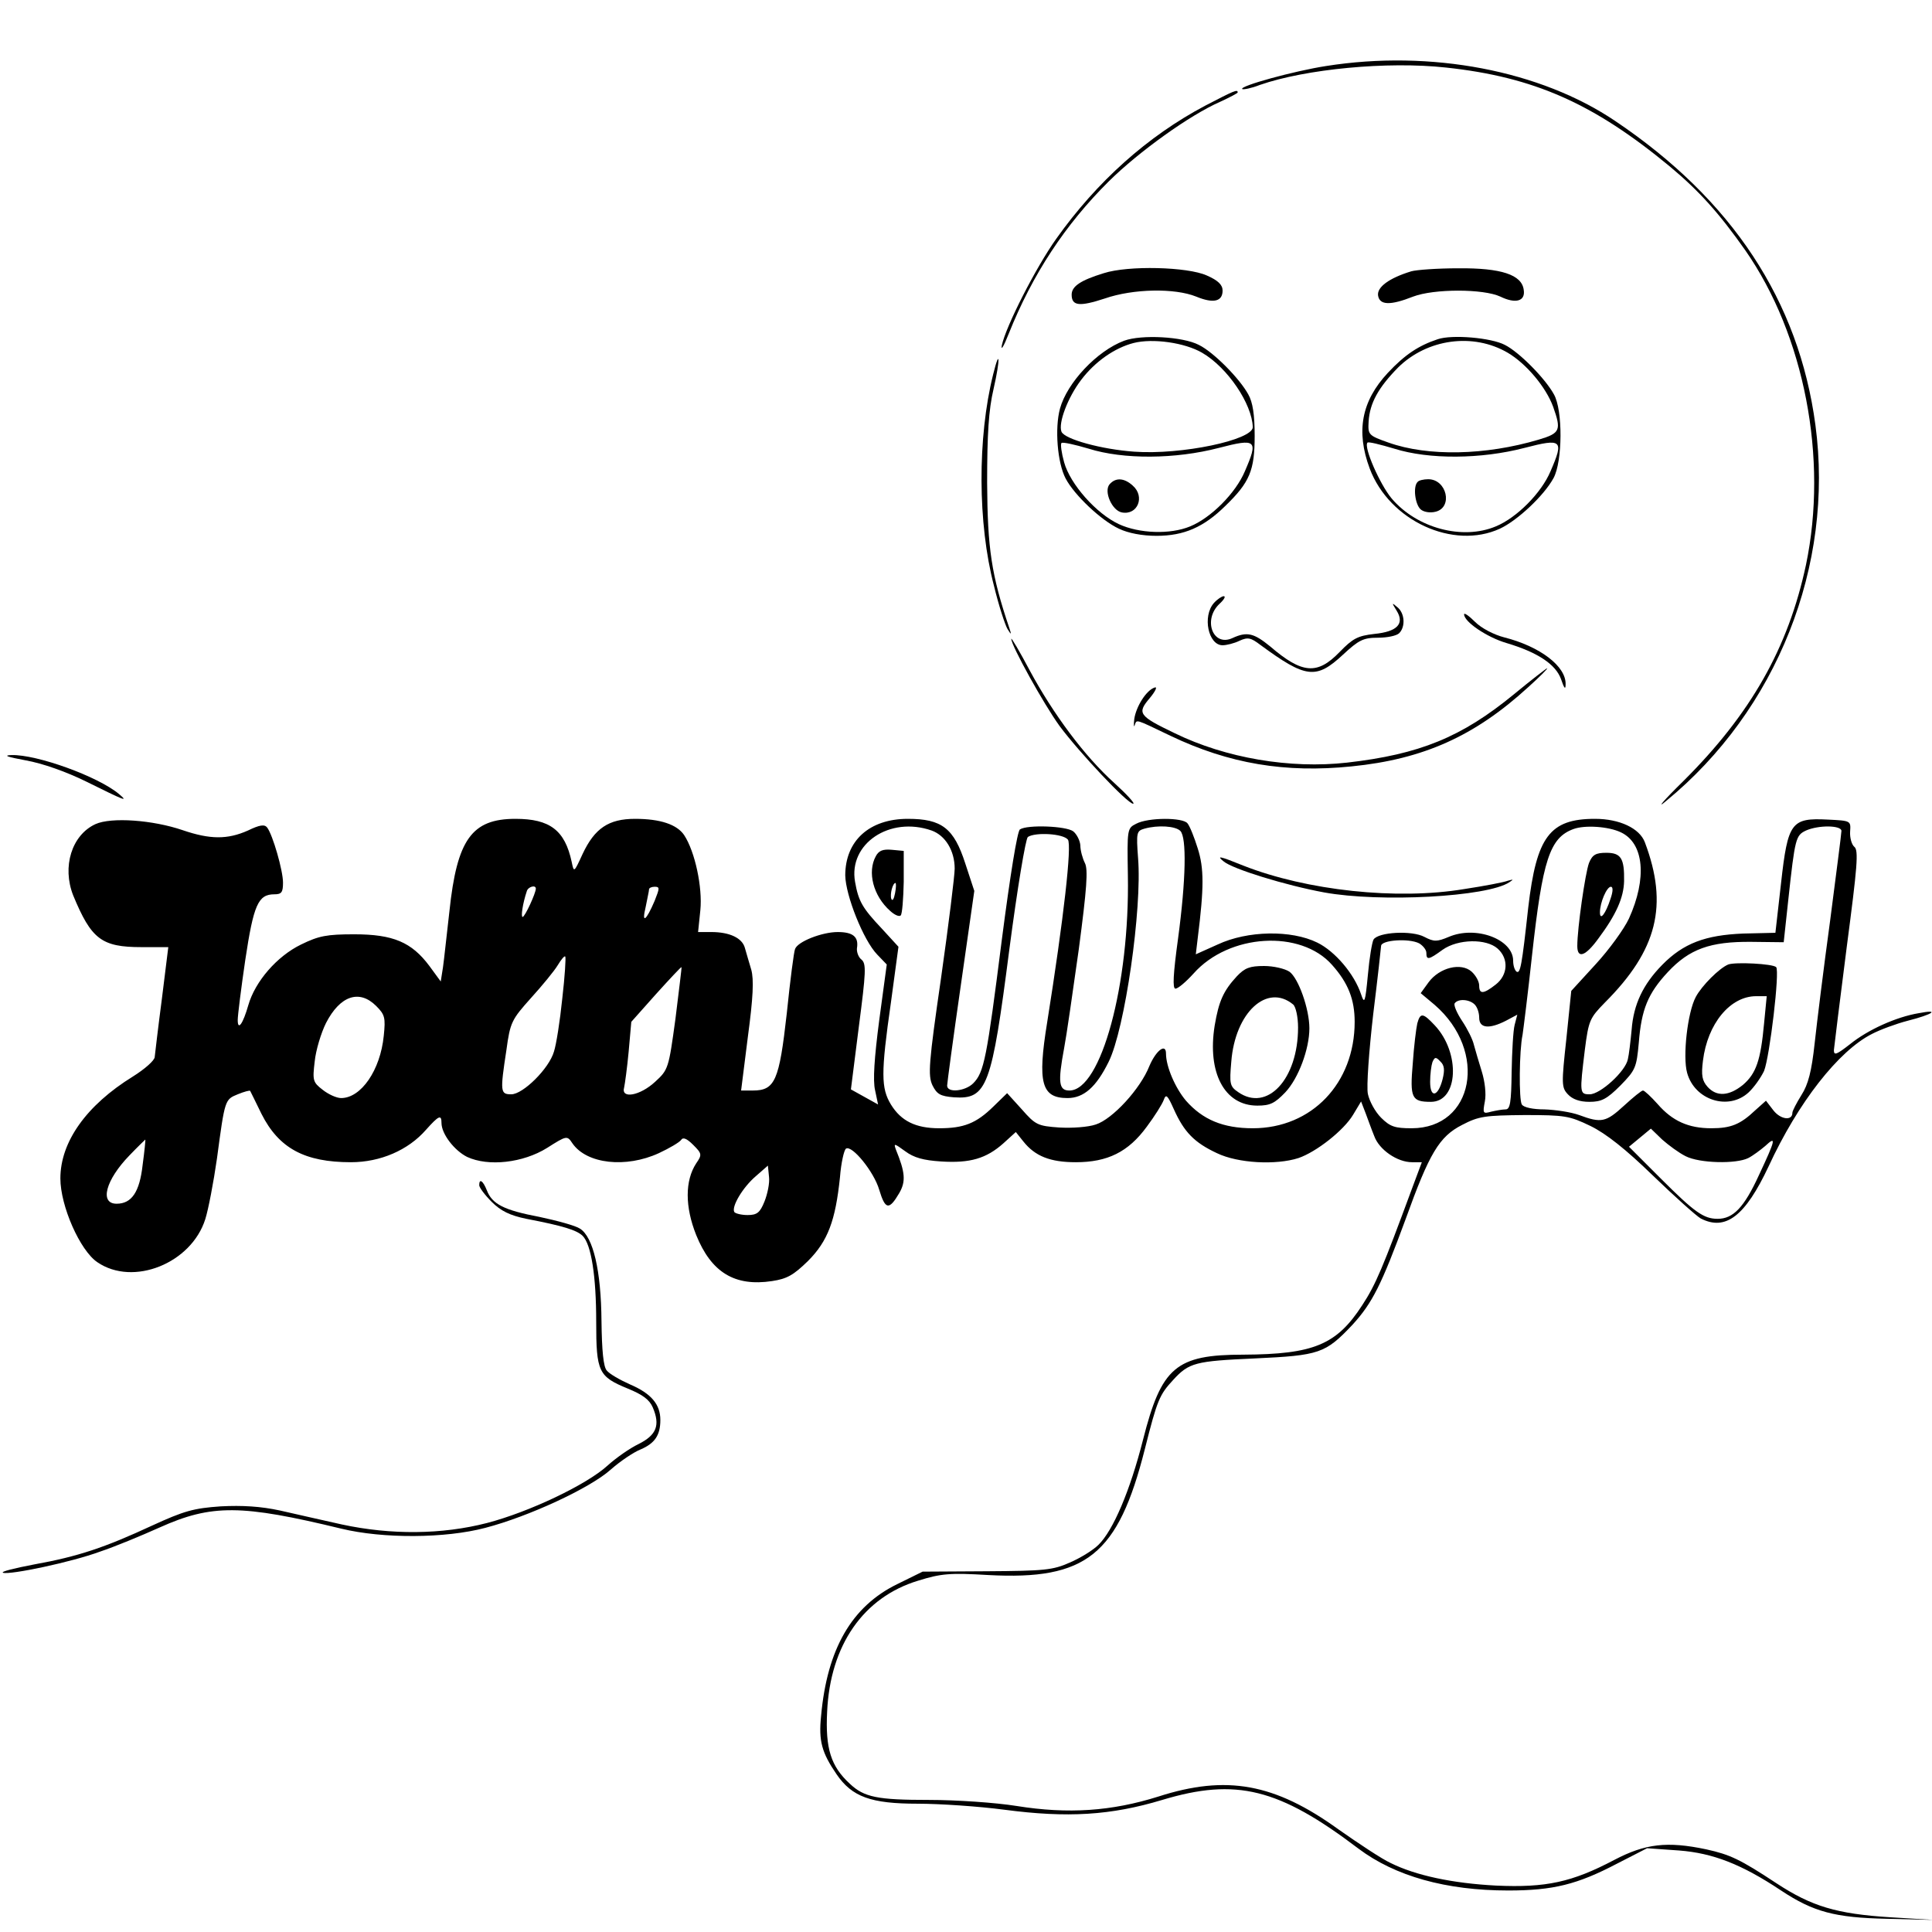
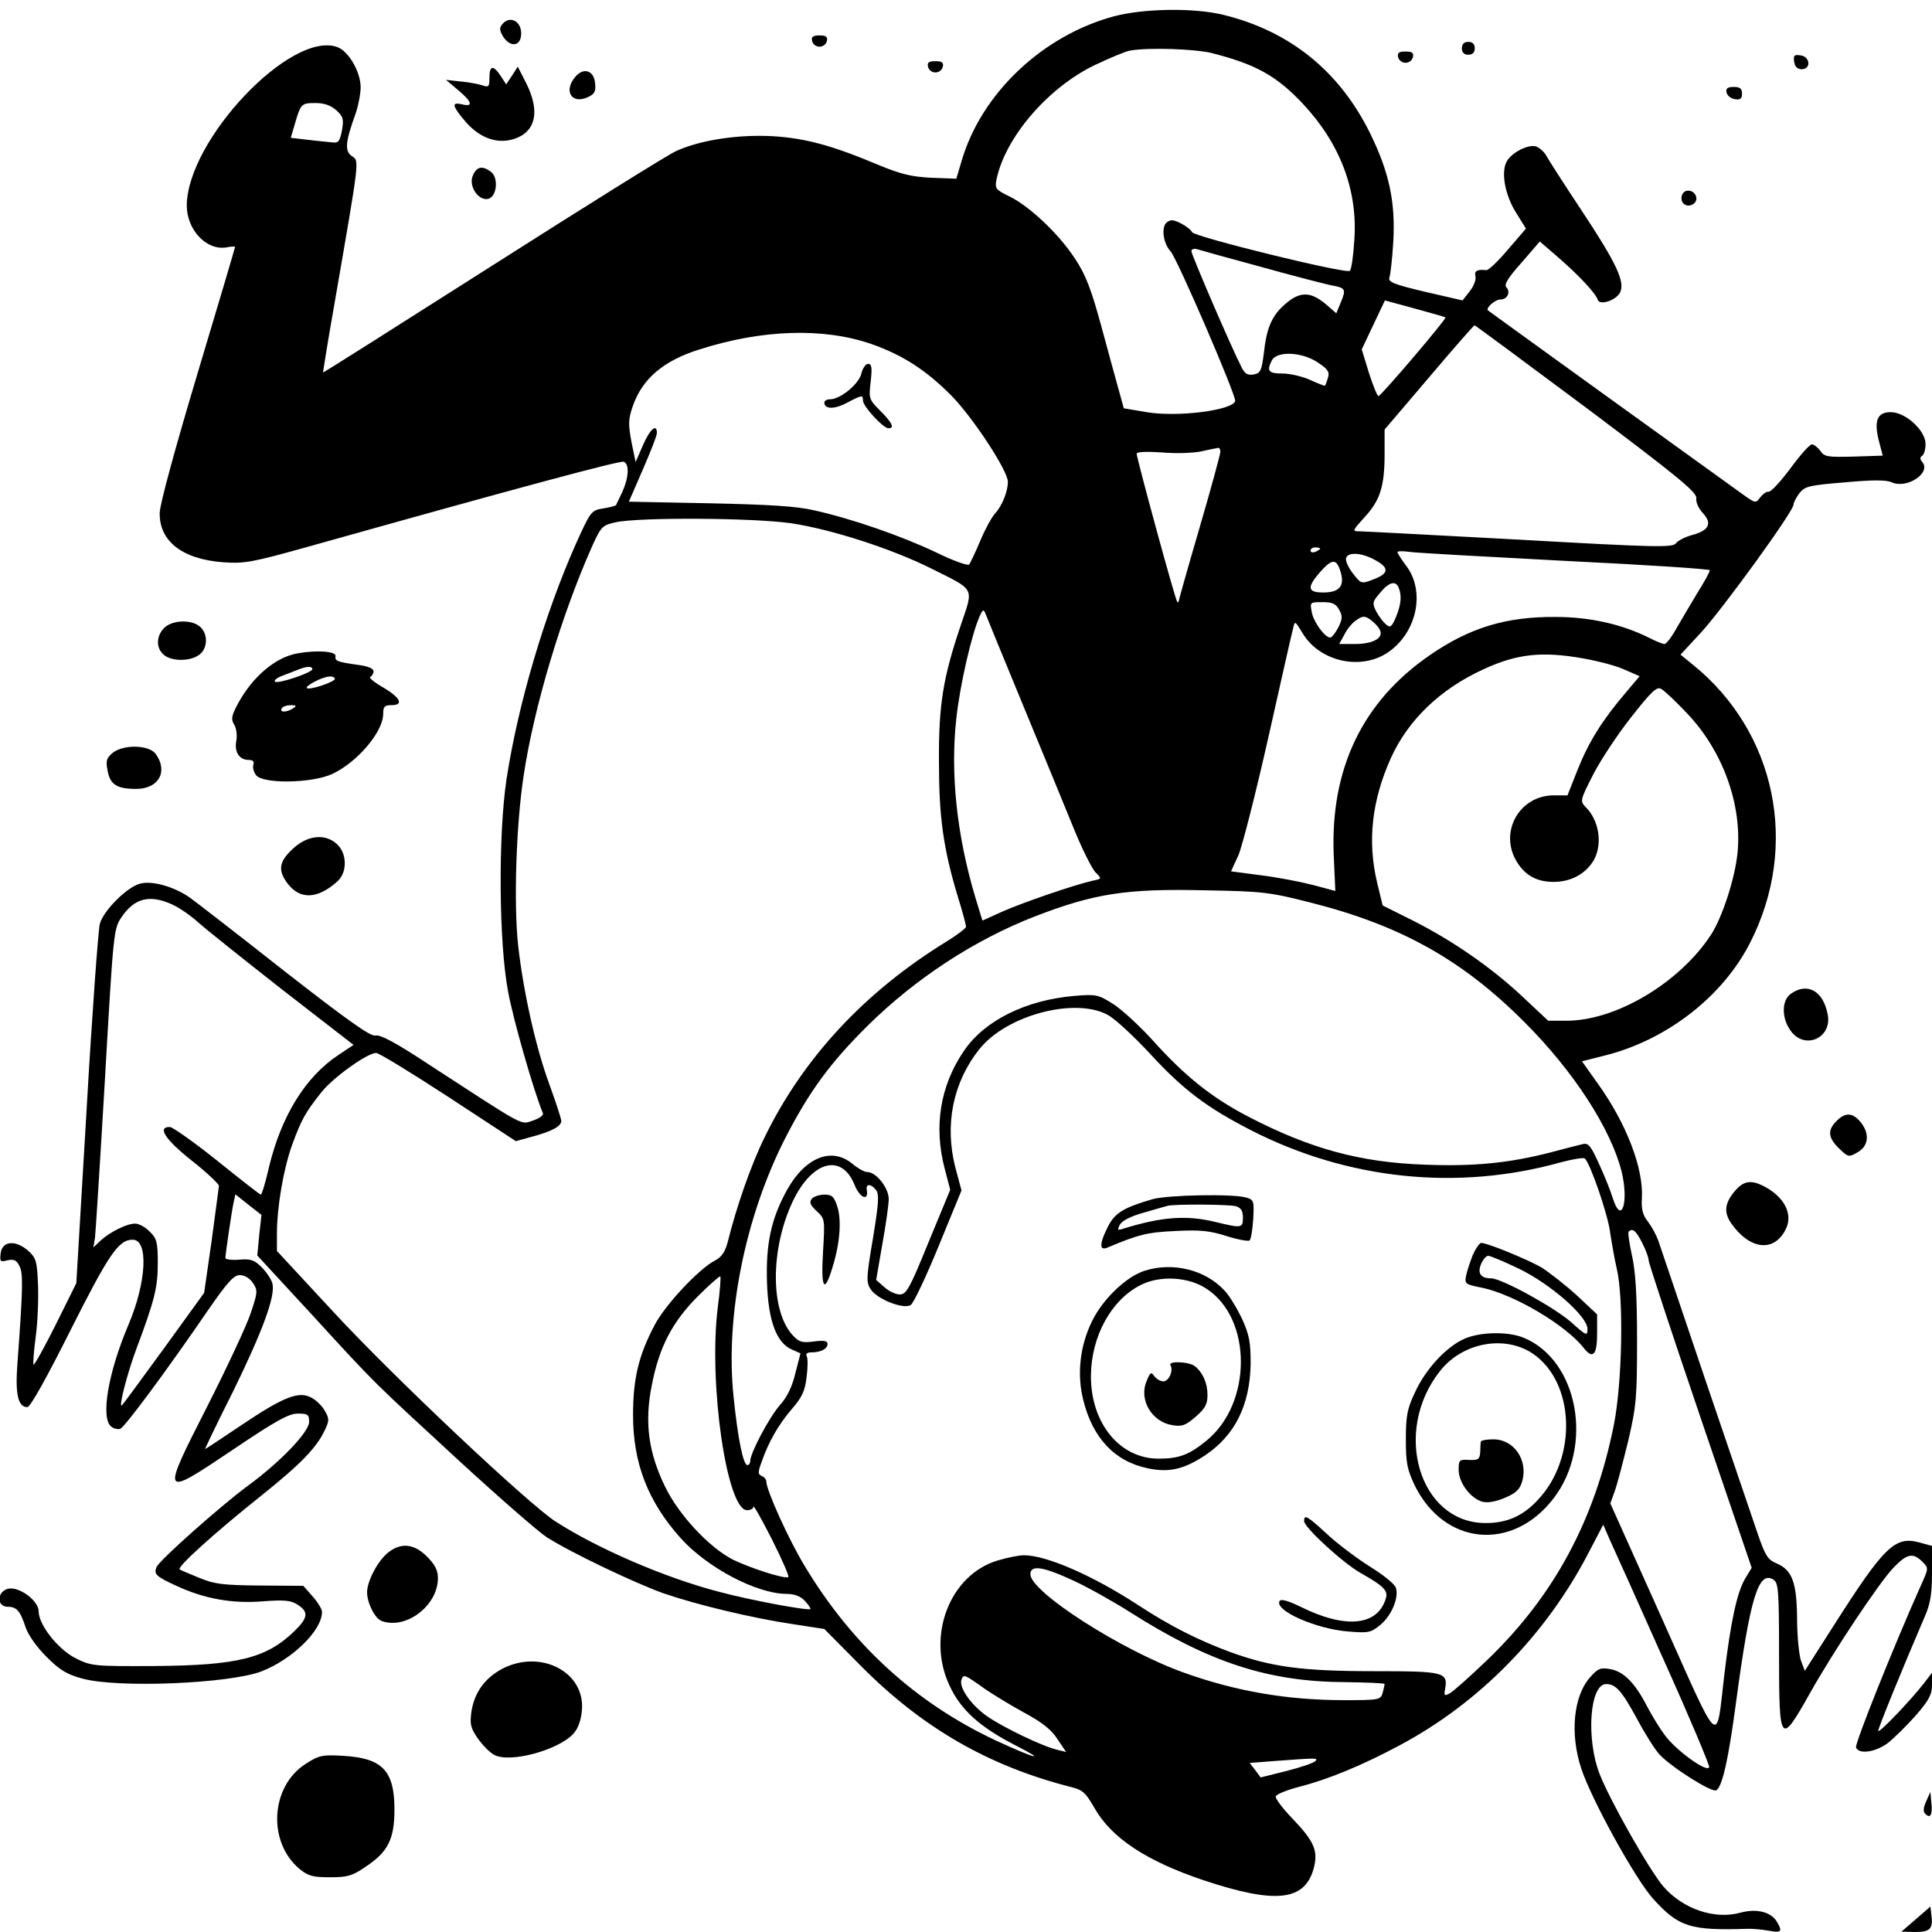
- <svg xmlns="http://www.w3.org/2000/svg" version="1.0" width="512pt" height="512pt" viewBox="0 0 512 512" preserveAspectRatio="xMidYMid meet">
-   <g transform="translate(0,512) scale(0.1,-0.1)" fill="#000000" stroke="none">
-     <path d="M3514 4945 c-84 -13 -230 -53 -222 -61 3 -2 24 2 47 11 121 42 337 63 493 46 233 -25 391 -95 593 -262 78 -65 131 -124 200 -222 157 -225 220 -552 161 -834 -47 -220 -146 -395 -325 -573 -53 -52 -73 -76 -46 -53 294 241 446 624 396 997 -44 329 -221 597 -530 805 -198 134 -489 190 -767 146z" />
-     <path d="M3194 4840 c-153 -81 -287 -201 -395 -353 -54 -76 -133 -231 -144 -282 -3 -16 5 -3 18 30 63 158 150 290 266 405 79 78 214 175 294 210 26 12 47 23 47 25 0 9 -9 5 -86 -35z" />
-     <path d="M2925 4396 c-62 -19 -85 -35 -85 -57 0 -30 21 -32 88 -10 75 26 185 28 242 5 46 -19 70 -13 70 16 0 15 -12 27 -42 40 -51 23 -208 27 -273 6z" />
-     <path d="M3740 4401 c-59 -18 -91 -42 -88 -64 4 -26 32 -27 93 -3 55 21 186 21 231 0 41 -20 67 -12 62 18 -5 40 -60 58 -173 57 -55 0 -111 -4 -125 -8z" />
-     <path d="M2979 4217 c-72 -27 -151 -111 -170 -180 -14 -52 -7 -143 15 -185 23 -44 94 -111 141 -133 25 -12 62 -19 100 -19 73 0 125 23 182 79 65 63 78 94 78 186 0 56 -5 89 -17 110 -23 42 -92 112 -131 131 -42 22 -152 28 -198 11z m207 -32 c67 -39 132 -135 134 -197 0 -34 -189 -74 -314 -65 -86 6 -185 33 -193 53 -9 23 17 91 52 137 37 49 89 85 139 98 51 13 136 1 182 -26z m113 -314 c-24 -57 -89 -123 -145 -146 -53 -22 -135 -19 -189 6 -60 28 -129 106 -145 164 -7 25 -10 48 -7 51 3 3 35 -4 72 -15 92 -29 230 -28 345 2 100 26 105 21 69 -62z" />
-     <path d="M2940 3836 c-15 -19 7 -69 33 -74 42 -8 62 42 29 71 -23 21 -46 22 -62 3z" />
-     <path d="M3810 4221 c-51 -17 -87 -41 -132 -89 -70 -75 -85 -155 -48 -254 52 -138 221 -216 345 -159 47 22 117 88 142 134 24 44 25 180 1 222 -23 42 -92 112 -130 131 -36 19 -140 28 -178 15z m186 -36 c49 -29 101 -91 120 -143 22 -62 19 -70 -38 -87 -141 -42 -294 -45 -398 -8 -54 19 -55 21 -53 56 3 49 26 90 78 143 77 76 199 93 291 39z m113 -314 c-24 -57 -89 -123 -145 -146 -88 -37 -209 -5 -276 74 -31 37 -75 137 -64 148 2 3 34 -5 71 -16 92 -29 230 -28 345 2 100 26 105 21 69 -62z" />
-     <path d="M3757 3843 c-13 -12 -7 -60 8 -73 8 -7 25 -10 40 -6 46 12 29 86 -20 86 -12 0 -25 -3 -28 -7z" />
-     <path d="M2632 4128 c-42 -168 -41 -396 2 -560 13 -54 30 -105 36 -115 10 -16 11 -16 5 2 -48 142 -58 212 -59 385 0 129 4 194 17 249 18 79 17 112 -1 39z" />
-     <path d="M3217 3522 c-31 -35 -15 -112 23 -112 10 0 31 5 45 12 22 10 30 8 55 -11 121 -89 148 -92 219 -26 42 39 54 45 93 45 24 0 49 5 56 12 17 17 15 53 -5 69 -15 13 -15 12 -2 -9 22 -35 2 -56 -59 -62 -44 -5 -57 -12 -92 -48 -59 -61 -99 -58 -184 15 -43 35 -61 40 -100 22 -52 -24 -79 49 -34 91 12 11 17 20 11 20 -5 0 -17 -8 -26 -18z" />
-     <path d="M3880 3492 c0 -20 61 -61 112 -76 84 -25 131 -57 145 -96 8 -24 12 -29 12 -14 2 48 -68 101 -163 125 -27 7 -60 24 -77 41 -16 16 -29 25 -29 20z" />
-     <path d="M2680 3427 c0 -18 86 -173 128 -231 52 -70 180 -206 195 -206 6 0 -17 25 -50 55 -79 71 -162 183 -224 298 -27 51 -49 88 -49 84z" />
-     <path d="M4012 3280 c-139 -114 -250 -159 -442 -181 -151 -17 -322 12 -457 78 -96 46 -100 53 -66 93 15 18 21 31 13 28 -22 -7 -49 -50 -54 -83 -2 -16 -1 -24 1 -17 6 16 -1 18 95 -28 155 -74 304 -99 480 -81 190 19 326 80 468 210 30 27 53 50 50 50 -3 -1 -42 -31 -88 -69z" />
-     <path d="M68 3105 c45 -8 107 -30 160 -56 105 -52 113 -55 87 -33 -55 46 -217 105 -285 103 -23 -1 -10 -5 38 -14z" />
-     <path d="M253 2936 c-63 -29 -89 -113 -59 -189 48 -116 75 -137 181 -137 l71 0 -17 -137 c-10 -76 -18 -145 -19 -154 0 -9 -26 -32 -58 -52 -123 -76 -192 -173 -192 -270 0 -73 52 -191 98 -222 95 -65 249 -3 286 114 8 25 22 98 31 161 21 157 21 156 55 170 17 7 32 11 33 9 1 -2 15 -30 30 -61 46 -91 114 -128 237 -128 78 0 152 32 199 86 34 38 41 41 41 18 0 -29 34 -73 68 -90 56 -26 148 -16 212 24 52 33 53 33 67 12 38 -55 142 -66 229 -26 28 13 55 29 59 35 5 8 15 4 32 -13 23 -23 24 -26 8 -49 -30 -46 -30 -115 0 -190 40 -99 102 -137 201 -122 40 6 57 16 95 53 53 53 73 107 85 222 3 39 11 73 16 76 16 10 74 -61 88 -109 16 -53 26 -55 53 -9 18 31 16 55 -9 116 -6 17 -4 16 25 -5 23 -17 48 -24 95 -27 77 -5 120 8 165 48 l33 30 20 -25 c31 -39 71 -55 139 -55 84 0 139 27 188 94 21 28 41 60 45 71 6 17 10 13 27 -25 27 -60 54 -88 114 -116 56 -27 157 -32 216 -13 47 16 120 73 145 115 l21 35 12 -31 c6 -16 16 -44 23 -61 13 -36 61 -69 100 -69 l26 0 -25 -67 c-79 -214 -97 -257 -133 -312 -68 -105 -129 -130 -315 -131 -179 0 -217 -33 -266 -226 -34 -134 -79 -240 -118 -278 -14 -14 -48 -35 -76 -47 -45 -20 -67 -22 -220 -23 l-170 -1 -67 -33 c-121 -59 -186 -172 -202 -349 -7 -67 2 -98 41 -155 41 -60 91 -78 215 -78 58 0 162 -7 230 -16 167 -22 282 -15 418 26 196 59 309 31 520 -129 97 -73 232 -111 397 -111 119 0 183 16 288 71 l80 41 85 -6 c89 -7 165 -36 270 -106 86 -57 143 -72 280 -75 l125 -3 -115 7 c-143 9 -209 29 -302 90 -97 64 -123 76 -186 90 -104 22 -162 15 -244 -28 -112 -59 -181 -74 -313 -68 -116 6 -214 27 -280 60 -22 10 -84 51 -138 89 -169 122 -297 145 -477 87 -124 -39 -239 -47 -376 -25 -56 9 -160 16 -232 16 -137 0 -172 7 -210 43 -50 46 -65 93 -60 191 8 176 96 303 241 347 61 19 84 21 186 15 260 -14 344 53 415 334 33 131 39 144 75 183 42 46 59 50 216 57 172 8 187 13 259 89 53 58 77 106 141 280 63 175 89 219 150 250 44 23 61 25 165 26 107 0 119 -2 175 -29 41 -20 94 -62 165 -131 58 -56 115 -107 127 -114 66 -34 118 6 180 138 78 169 185 306 274 351 21 11 64 27 95 35 67 17 86 31 29 20 -60 -10 -135 -44 -182 -82 -36 -28 -43 -31 -43 -16 1 10 16 133 34 273 28 213 32 257 20 266 -7 6 -12 24 -11 40 2 29 2 29 -59 32 -97 5 -106 -7 -124 -168 l-15 -132 -85 -2 c-101 -4 -159 -26 -215 -83 -51 -52 -76 -105 -81 -172 -3 -31 -7 -66 -10 -78 -6 -32 -73 -93 -101 -93 -27 0 -27 3 -13 118 10 78 13 84 53 125 139 139 169 258 106 425 -14 37 -67 62 -132 62 -120 0 -155 -47 -177 -235 -17 -155 -21 -176 -31 -170 -5 4 -9 16 -9 29 0 57 -99 94 -171 63 -31 -13 -39 -13 -64 0 -33 18 -123 13 -135 -7 -4 -7 -11 -49 -15 -94 -7 -73 -9 -78 -18 -51 -18 54 -69 114 -116 137 -69 34 -185 32 -264 -5 l-58 -26 5 42 c17 135 17 186 0 239 -9 29 -21 59 -27 66 -12 16 -104 16 -136 -1 -24 -12 -24 -14 -22 -137 5 -289 -71 -570 -155 -570 -28 0 -31 21 -14 112 6 31 23 149 39 263 21 159 25 211 16 228 -6 12 -12 33 -12 47 -1 13 -10 30 -19 37 -19 14 -121 18 -141 5 -7 -4 -26 -122 -48 -292 -40 -315 -47 -352 -76 -381 -21 -21 -69 -26 -69 -6 0 6 16 125 36 264 l36 252 -24 73 c-30 93 -62 118 -152 118 -102 0 -166 -58 -166 -150 1 -53 48 -172 85 -210 l25 -26 -20 -148 c-13 -100 -17 -159 -11 -185 l8 -38 -36 20 -36 20 21 166 c19 146 20 167 7 178 -8 6 -13 20 -12 30 5 30 -10 43 -51 43 -41 0 -106 -25 -113 -45 -3 -6 -13 -83 -22 -171 -20 -178 -31 -204 -90 -204 l-31 0 18 143 c14 104 16 151 9 177 -6 19 -13 45 -17 58 -7 26 -40 42 -89 42 l-35 0 6 58 c6 60 -14 155 -43 199 -19 28 -63 43 -130 43 -70 0 -107 -25 -139 -93 -23 -50 -23 -50 -29 -21 -18 84 -58 114 -149 114 -116 0 -155 -55 -175 -245 -7 -60 -14 -127 -17 -148 l-6 -38 -30 41 c-47 63 -96 84 -199 84 -73 0 -94 -4 -141 -27 -64 -31 -122 -98 -140 -161 -14 -49 -28 -69 -28 -39 0 12 9 84 20 159 22 146 34 174 77 174 19 0 23 5 23 31 0 32 -27 126 -42 146 -7 9 -20 7 -51 -8 -54 -24 -100 -24 -173 1 -79 27 -189 35 -231 16z m2216 -17 c36 -13 61 -53 61 -101 0 -18 -16 -148 -36 -289 -33 -227 -35 -259 -23 -285 12 -24 21 -29 57 -32 88 -6 100 28 147 393 21 160 43 293 49 297 20 13 93 9 106 -7 11 -14 -11 -209 -55 -485 -26 -160 -15 -200 54 -200 43 0 76 29 109 96 43 86 89 406 78 540 -5 68 -4 72 17 78 36 10 82 7 95 -6 17 -17 15 -129 -6 -285 -13 -95 -15 -133 -7 -133 7 0 28 18 48 40 94 106 284 117 367 23 43 -48 60 -92 60 -151 0 -163 -114 -282 -270 -282 -79 0 -133 23 -177 73 -28 33 -53 90 -53 125 0 28 -26 9 -44 -33 -24 -61 -98 -141 -142 -155 -20 -7 -63 -10 -97 -8 -57 4 -63 7 -99 48 l-39 43 -37 -36 c-45 -44 -78 -57 -143 -57 -62 0 -101 19 -128 63 -26 43 -27 82 0 270 l20 148 -44 48 c-52 55 -62 73 -71 124 -18 101 92 175 203 136z m1827 -5 c61 -29 69 -122 21 -228 -13 -28 -53 -83 -88 -121 l-65 -71 -13 -127 c-13 -119 -13 -129 4 -147 12 -13 31 -20 57 -20 32 0 46 7 82 43 40 41 43 47 49 114 7 88 24 130 77 187 57 61 112 81 221 80 l86 -1 12 111 c18 166 20 172 47 185 34 15 94 14 94 -1 0 -7 -14 -114 -30 -238 -17 -124 -35 -270 -41 -325 -8 -74 -17 -109 -35 -137 -13 -21 -24 -42 -24 -47 0 -22 -31 -18 -50 6 l-20 26 -28 -25 c-40 -38 -65 -48 -117 -48 -60 0 -103 19 -142 64 -18 20 -35 36 -39 36 -4 0 -26 -18 -50 -40 -48 -44 -60 -47 -119 -25 -22 8 -63 14 -92 15 -30 0 -55 5 -60 13 -8 12 -7 143 2 185 2 13 14 108 25 210 28 254 47 312 110 335 30 11 93 7 126 -9z m-2876 -149 c0 -12 -29 -75 -35 -75 -5 0 0 35 11 68 3 12 24 18 24 7z m315 -32 c-23 -54 -35 -62 -24 -17 4 22 9 42 9 47 0 4 7 7 15 7 14 0 13 -4 0 -37z m2026 -113 c10 -6 19 -17 19 -25 0 -20 6 -19 43 8 41 29 116 30 146 3 30 -27 27 -70 -5 -95 -33 -26 -44 -26 -44 -3 0 11 -9 27 -20 37 -28 25 -85 11 -114 -28 l-21 -29 37 -31 c142 -123 104 -327 -61 -327 -44 0 -57 4 -81 28 -16 16 -31 44 -35 63 -4 19 3 114 14 210 12 97 21 179 21 182 0 16 74 21 101 7z m-2271 -147 c-6 -59 -16 -122 -22 -140 -13 -45 -82 -113 -113 -113 -29 0 -30 6 -13 117 10 74 14 81 65 138 30 33 62 72 71 87 9 15 18 26 20 23 2 -2 -1 -52 -8 -112z m300 -53 c-18 -132 -19 -135 -54 -167 -40 -37 -91 -46 -82 -15 2 9 8 52 12 95 l7 79 65 73 c37 41 67 73 68 72 1 -1 -7 -63 -16 -137z m-793 34 c23 -23 25 -31 20 -79 -9 -91 -60 -165 -113 -165 -12 0 -34 10 -49 22 -26 20 -27 25 -21 75 3 30 17 76 30 102 37 72 88 90 133 45z m2911 4 c7 -7 12 -22 12 -35 0 -28 26 -31 71 -8 l30 16 -7 -27 c-4 -15 -7 -71 -8 -125 -1 -81 -4 -99 -16 -99 -8 0 -25 -3 -38 -6 -22 -6 -23 -5 -17 27 4 20 0 53 -8 79 -8 25 -17 57 -21 71 -3 14 -17 42 -31 63 -14 21 -23 42 -20 47 9 13 39 11 53 -3z m559 -402 c37 -19 134 -21 166 -5 12 6 32 21 45 32 30 28 28 18 -17 -78 -39 -85 -68 -115 -109 -115 -37 0 -61 17 -151 107 l-84 84 29 24 29 24 30 -29 c17 -15 44 -35 62 -44z m-4089 -23 c-8 -72 -29 -103 -69 -103 -46 0 -29 63 34 128 22 23 42 42 42 42 1 0 -2 -30 -7 -67z m1648 -97 c-12 -30 -20 -36 -45 -36 -16 0 -32 4 -35 8 -8 14 22 65 57 95 l32 28 3 -30 c2 -16 -4 -45 -12 -65z" />
-     <path d="M2321 2851 c-23 -42 -7 -105 38 -145 12 -11 24 -16 28 -12 4 4 7 44 8 89 l0 82 -32 3 c-23 2 -34 -2 -42 -17z m51 -98 c-3 -16 -7 -22 -10 -15 -4 13 4 42 11 42 2 0 2 -12 -1 -27z" />
-     <path d="M3278 2533 c-36 -39 -48 -66 -59 -131 -20 -125 26 -212 113 -212 34 0 46 6 74 35 35 37 64 115 64 170 0 51 -29 133 -53 150 -12 8 -42 15 -67 15 -38 0 -51 -5 -72 -27z m149 -75 c7 -6 13 -33 13 -61 0 -137 -82 -225 -159 -171 -22 15 -23 22 -18 80 10 131 95 209 164 152z" />
-     <path d="M4211 2833 c-10 -27 -31 -173 -31 -220 0 -35 22 -27 56 20 47 63 67 108 68 152 1 60 -8 75 -47 75 -28 0 -37 -5 -46 -27z m57 -95 c-13 -40 -28 -59 -28 -36 0 26 18 68 29 68 6 0 6 -12 -1 -32z" />
-     <path d="M4580 2564 c-24 -10 -70 -56 -86 -86 -22 -41 -35 -158 -23 -201 20 -73 110 -101 163 -52 15 14 33 40 41 57 15 38 42 265 32 275 -9 9 -108 14 -127 7z m95 -156 c-9 -98 -21 -133 -56 -163 -37 -30 -70 -32 -94 -5 -14 16 -17 30 -12 69 12 98 72 171 141 171 l28 0 -7 -72z" />
-     <path d="M3756 2408 c-3 -13 -9 -61 -12 -106 -8 -92 -3 -102 48 -102 73 0 79 130 10 203 -31 33 -38 34 -46 5z m67 -148 c-12 -47 -33 -51 -33 -7 0 20 3 43 6 52 6 14 9 15 21 2 11 -10 12 -23 6 -47z" />
-     <path d="M3243 2837 c24 -20 163 -63 266 -82 148 -27 433 -12 491 27 12 8 11 8 -4 4 -10 -4 -62 -14 -115 -22 -179 -30 -418 -4 -586 62 -64 26 -72 27 -52 11z" />
-     <path d="M1270 1979 c0 -6 15 -26 33 -44 24 -24 48 -36 92 -45 99 -19 133 -30 149 -45 23 -23 36 -107 36 -228 0 -133 6 -145 84 -177 39 -16 57 -29 66 -50 20 -47 10 -73 -38 -97 -23 -11 -60 -37 -82 -57 -56 -51 -208 -123 -319 -152 -120 -31 -255 -32 -385 -4 -50 11 -124 28 -164 37 -51 11 -100 14 -157 11 -72 -5 -97 -12 -182 -51 -125 -58 -196 -82 -313 -103 -52 -10 -89 -19 -82 -22 19 -6 181 28 257 56 39 13 109 42 158 64 138 62 217 61 481 -3 111 -27 276 -26 382 2 115 30 277 105 332 154 26 23 62 47 80 54 37 16 52 37 52 78 0 41 -24 70 -80 94 -27 12 -55 28 -62 37 -9 10 -13 53 -14 131 -1 134 -22 223 -57 245 -12 8 -60 21 -107 31 -95 18 -126 34 -140 71 -10 25 -20 32 -20 13z" />
+ <svg xmlns="http://www.w3.org/2000/svg" version="1.0" width="600pt" height="600pt" viewBox="0 0 600 600" preserveAspectRatio="xMidYMid meet">
+   <g transform="translate(0,600) scale(0.1,-0.1)" fill="#000000" stroke="none">
+     <path d="M3462 5950 c-223 -59 -415 -240 -476 -451 l-16 -54 -78 3 c-61 3 -94 11 -162 39 -142 60 -228 84 -330 90 -107 6 -226 -12 -300 -46 -25 -11 -281 -171 -570 -355 -289 -184 -526 -334 -527 -333 0 1 16 103 38 227 77 445 75 429 52 445 -23 16 -21 43 12 134 8 24 15 60 15 80 0 48 -38 113 -73 125 -144 51 -465 -288 -467 -492 0 -76 62 -142 125 -130 14 3 25 3 25 1 0 -2 -52 -178 -116 -391 -69 -230 -117 -406 -118 -434 -2 -88 69 -144 195 -154 68 -5 90 -1 269 49 659 185 965 267 977 263 18 -7 16 -48 -4 -93 -10 -21 -19 -40 -20 -42 -2 -2 -20 -7 -40 -10 -37 -6 -39 -9 -85 -111 -97 -219 -179 -496 -215 -730 -26 -175 -24 -507 5 -660 17 -91 80 -310 108 -377 3 -6 -10 -16 -31 -23 -40 -13 -17 -25 -329 178 -97 64 -146 90 -160 86 -16 -3 -85 46 -280 198 -142 112 -275 215 -296 230 -46 33 -116 54 -154 44 -41 -10 -114 -83 -126 -125 -5 -20 -24 -279 -41 -576 l-32 -540 -64 -129 c-35 -70 -66 -126 -69 -124 -2 3 1 42 7 87 6 45 9 118 7 162 -3 74 -6 83 -32 106 -39 33 -80 29 -84 -10 -3 -25 -1 -27 21 -21 20 4 28 1 37 -17 12 -22 12 -61 -6 -305 -7 -94 2 -134 31 -134 9 0 60 91 134 239 119 236 149 281 193 281 50 0 43 -132 -13 -264 -63 -148 -87 -289 -54 -316 8 -7 21 -10 29 -7 14 6 142 178 272 368 61 88 80 109 99 109 15 0 31 -10 41 -25 15 -23 14 -29 -7 -92 -12 -37 -73 -168 -135 -290 -145 -285 -145 -286 81 -134 132 89 172 111 200 111 31 0 35 -3 35 -26 0 -31 -90 -125 -190 -198 -84 -62 -277 -233 -284 -253 -9 -22 -1 -29 62 -58 86 -40 173 -56 269 -48 67 5 87 3 108 -11 34 -22 32 -40 -11 -82 -87 -84 -176 -106 -434 -108 -190 -1 -196 0 -245 24 -55 28 -115 104 -115 146 0 33 -61 78 -95 70 -35 -9 -36 -56 -1 -56 28 0 39 -13 56 -65 8 -23 34 -60 64 -90 41 -41 63 -55 112 -68 108 -30 453 -16 555 22 96 37 189 127 189 185 0 9 -13 30 -29 48 l-29 33 -134 1 c-113 1 -141 4 -187 23 -30 12 -58 24 -63 27 -10 6 104 110 252 228 125 100 172 149 198 203 15 31 15 37 1 61 -8 15 -26 33 -41 41 -39 22 -86 4 -217 -84 -61 -41 -112 -75 -114 -75 -1 0 37 80 86 177 92 188 133 298 123 337 -3 12 -18 35 -33 50 -23 23 -34 27 -70 24 -24 -2 -43 1 -43 5 0 12 20 149 26 175 l5 23 40 -32 41 -32 -7 -63 -6 -63 168 -182 c208 -227 184 -202 457 -454 125 -115 249 -223 274 -239 79 -50 273 -142 362 -174 105 -36 275 -77 403 -96 l97 -15 113 -114 c191 -193 398 -312 654 -377 36 -9 45 -18 72 -65 53 -93 160 -164 338 -224 225 -75 315 -65 343 37 14 54 2 83 -66 154 -31 32 -54 63 -52 69 2 7 35 20 73 30 90 23 197 67 314 130 245 131 451 341 583 594 l47 90 24 -55 c14 -30 89 -197 166 -370 78 -173 140 -321 139 -328 -5 -19 -104 52 -139 101 -17 23 -41 63 -54 88 -37 72 -72 107 -112 115 -32 6 -40 3 -64 -24 -53 -59 -64 -177 -28 -285 32 -97 168 -343 223 -404 80 -88 115 -99 296 -93 14 0 42 -2 63 -6 39 -7 43 -3 27 25 -17 33 -64 45 -115 31 -80 -22 -178 11 -239 81 -43 50 -165 265 -198 349 -43 110 -31 280 20 280 30 0 48 -20 97 -110 25 -47 56 -95 68 -108 38 -41 164 -120 177 -112 19 11 38 98 61 270 44 329 70 414 117 384 15 -10 17 -34 17 -234 0 -277 4 -282 95 -120 74 132 216 345 260 391 42 44 61 48 90 19 20 -20 20 -20 -6 -77 -83 -186 -204 -488 -200 -500 9 -22 60 -15 99 14 20 16 59 54 87 86 41 47 50 65 50 95 l0 37 -27 -35 c-38 -49 -135 -151 -140 -146 -3 3 78 201 146 359 16 37 21 69 21 132 l0 84 -40 11 c-75 20 -109 -13 -265 -258 l-90 -141 -12 32 c-6 18 -12 76 -12 130 -1 113 -15 151 -64 172 -27 11 -35 24 -58 91 -15 44 -88 259 -163 479 -74 220 -140 414 -146 432 -6 17 -20 43 -32 59 -16 20 -21 38 -19 71 6 94 -48 234 -137 358 l-49 69 71 18 c192 48 366 183 451 350 154 301 81 655 -178 864 l-38 31 64 69 c67 73 287 376 287 397 0 7 9 23 18 35 17 22 31 25 141 34 88 8 129 8 146 0 47 -21 123 29 95 63 -8 9 -8 15 0 20 5 3 10 20 10 36 0 42 -62 99 -108 99 -42 0 -53 -26 -37 -89 l12 -46 -90 -3 c-81 -2 -91 -1 -104 18 -8 11 -20 20 -26 20 -7 0 -37 -34 -67 -75 -30 -40 -60 -73 -67 -72 -7 1 -18 -7 -26 -17 -14 -19 -15 -19 -48 4 -41 29 -792 571 -798 576 -8 7 22 34 39 34 22 0 32 24 18 38 -8 8 6 30 47 76 l57 66 58 -50 c63 -55 115 -110 122 -131 6 -18 55 -3 69 22 17 33 -11 92 -121 258 -53 80 -102 156 -108 168 -7 12 -21 24 -31 28 -25 8 -77 -19 -92 -47 -18 -33 -5 -104 29 -158 l31 -50 -56 -65 c-30 -36 -61 -65 -67 -64 -28 3 -38 -2 -34 -19 3 -10 -5 -31 -18 -47 l-22 -28 -117 27 c-98 23 -115 31 -110 44 3 9 9 59 12 112 7 123 -13 215 -71 334 -95 194 -249 319 -457 370 -90 22 -244 20 -337 -4z m298 -114 c139 -35 204 -71 286 -158 116 -124 171 -269 160 -423 -3 -49 -9 -92 -14 -96 -10 -11 -485 106 -490 120 -2 6 -17 18 -34 27 -24 12 -32 13 -45 3 -17 -15 -11 -64 12 -89 21 -23 206 -452 201 -466 -11 -29 -181 -50 -275 -34 l-71 12 -14 51 c-8 29 -33 119 -55 201 -32 118 -49 162 -82 212 -50 77 -141 163 -204 194 -43 21 -46 24 -40 54 28 131 160 284 305 354 47 22 96 43 110 45 56 10 198 5 250 -7z m-2716 -178 c22 -20 24 -28 18 -63 -7 -35 -11 -40 -32 -37 -14 1 -48 5 -76 8 l-51 6 13 44 c18 62 20 64 64 64 26 0 47 -7 64 -22z m2873 -487 c100 -28 198 -53 217 -57 45 -8 47 -12 30 -53 l-14 -34 -23 20 c-55 50 -90 51 -141 4 -37 -34 -53 -72 -61 -148 -7 -54 -10 -62 -32 -66 -18 -3 -27 2 -37 22 -32 62 -156 350 -156 361 0 6 8 9 18 6 9 -3 99 -28 199 -55z m572 -157 c4 -4 -200 -244 -208 -244 -4 0 -17 33 -30 73 l-22 72 36 76 36 76 92 -25 c51 -14 94 -26 96 -28z m438 -281 c285 -214 343 -262 341 -280 -2 -12 7 -32 20 -46 30 -32 20 -54 -31 -68 -23 -6 -46 -18 -52 -26 -10 -14 -61 -13 -486 11 -261 14 -485 26 -498 26 -22 0 -21 2 17 44 48 52 62 95 62 197 l0 75 138 162 c75 89 139 161 141 162 2 0 159 -116 348 -257z m-2222 199 c98 -34 172 -82 251 -162 67 -69 174 -232 174 -266 0 -31 -18 -75 -40 -99 -10 -11 -31 -49 -46 -85 -15 -36 -31 -69 -34 -73 -4 -5 -51 12 -104 38 -105 50 -260 104 -377 130 -54 13 -141 18 -325 22 l-251 5 43 99 c24 55 44 106 44 114 0 31 -21 13 -43 -37 l-23 -53 -13 63 c-10 54 -10 70 4 110 29 85 95 142 208 177 194 62 384 68 532 17z m1388 -58 c31 -20 37 -30 31 -47 -3 -12 -8 -23 -9 -25 -1 -1 -22 7 -46 18 -24 11 -63 20 -86 20 -44 0 -50 8 -33 41 16 30 95 26 143 -7z m-303 -277 c0 -7 -29 -114 -65 -237 -36 -123 -65 -226 -65 -229 0 -2 -2 -2 -4 0 -6 5 -126 446 -126 460 0 6 31 7 78 4 42 -4 97 -2 122 3 25 6 48 10 53 11 4 1 7 -5 7 -12z m-1333 -222 c126 -19 312 -79 436 -141 136 -68 131 -57 92 -172 -56 -165 -70 -249 -69 -427 0 -171 13 -269 59 -421 14 -45 25 -86 25 -92 0 -5 -28 -26 -62 -47 -252 -155 -443 -360 -563 -606 -42 -85 -87 -214 -115 -326 -8 -31 -19 -47 -40 -58 -49 -25 -154 -137 -187 -200 -50 -95 -67 -167 -67 -280 0 -149 46 -268 148 -382 83 -92 235 -172 328 -173 25 0 44 -7 58 -22 11 -12 18 -23 17 -25 -6 -6 -185 27 -282 53 -167 43 -378 134 -510 219 -86 56 -502 448 -687 648 l-178 192 0 52 c0 84 20 201 47 277 29 79 41 101 92 165 36 45 142 121 169 121 9 0 110 -62 225 -137 l209 -137 47 13 c65 17 96 34 94 51 -1 8 -17 58 -36 110 -44 119 -82 292 -98 435 -14 131 -6 373 17 525 32 214 118 501 214 716 27 59 31 63 72 72 72 16 427 14 545 -3z m1643 -79 c0 -2 -7 -6 -15 -10 -8 -3 -15 -1 -15 4 0 6 7 10 15 10 8 0 15 -2 15 -4z m763 -38 c246 -12 447 -25 447 -29 0 -5 -17 -36 -39 -71 -21 -35 -50 -84 -65 -110 -15 -27 -31 -48 -37 -48 -5 0 -26 8 -47 19 -84 42 -183 65 -292 65 -154 1 -267 -34 -390 -119 -209 -144 -309 -353 -298 -621 l5 -111 -71 19 c-39 10 -112 24 -162 30 l-91 12 23 50 c12 28 54 193 93 366 39 173 73 326 77 339 5 24 6 23 29 -15 53 -89 182 -118 267 -59 89 62 115 189 55 268 -15 20 -27 39 -27 42 0 4 17 4 38 1 20 -3 238 -15 485 -28z m-593 3 c45 -24 44 -42 -4 -60 -38 -15 -39 -14 -62 15 -13 16 -24 37 -24 47 0 23 45 23 90 -2z m-106 -39 c12 -43 -5 -62 -55 -62 -49 0 -51 16 -8 65 37 41 50 41 63 -3z m180 -48 c10 -25 7 -52 -9 -91 -13 -30 -17 -34 -31 -22 -8 7 -22 25 -30 40 -13 26 -12 30 12 58 28 34 49 39 58 15z m-185 -68 c11 -19 10 -29 -3 -55 -9 -17 -20 -31 -25 -31 -16 0 -51 47 -57 78 -6 32 -6 32 33 32 31 0 42 -5 52 -24z m-986 -286 c58 -140 129 -313 158 -384 28 -70 61 -136 72 -146 19 -19 19 -19 -9 -25 -55 -12 -218 -68 -281 -96 l-62 -28 -22 72 c-58 194 -78 386 -59 556 11 103 48 263 72 316 10 23 13 24 19 8 4 -10 54 -133 112 -273z m1111 226 c16 -26 -18 -46 -76 -46 l-49 0 16 29 c8 17 25 37 37 45 19 13 25 14 42 3 11 -8 25 -21 30 -31z m634 -91 c45 -8 103 -23 128 -35 l46 -20 -44 -52 c-72 -85 -113 -150 -148 -237 l-32 -81 -42 0 c-108 0 -172 -115 -115 -207 29 -47 71 -66 131 -61 48 5 87 30 109 69 26 50 15 122 -27 163 -17 18 -17 21 24 101 23 45 76 125 118 178 61 78 79 95 92 88 10 -5 45 -38 79 -74 113 -117 174 -286 159 -436 -8 -80 -48 -202 -83 -255 -98 -149 -295 -266 -448 -266 l-57 0 -81 76 c-95 89 -217 174 -343 237 l-90 45 -17 70 c-31 129 -17 256 43 389 54 118 153 213 286 274 106 49 183 57 312 34z m-848 -758 c281 -71 473 -179 665 -372 153 -153 267 -330 301 -463 23 -95 0 -168 -27 -84 -6 20 -25 68 -42 105 -26 58 -34 68 -51 64 -12 -3 -57 -14 -101 -26 -128 -33 -238 -44 -390 -38 -202 7 -357 50 -548 149 -115 60 -196 125 -297 237 -41 45 -96 96 -123 113 -46 29 -52 31 -122 25 -149 -13 -277 -76 -341 -170 -74 -108 -95 -235 -60 -367 l17 -65 -67 -162 c-59 -145 -69 -163 -90 -163 -12 0 -34 10 -48 23 l-25 22 19 110 c11 61 20 124 20 141 0 35 -39 84 -66 84 -9 0 -29 11 -46 25 -64 54 -146 22 -203 -79 -50 -90 -67 -168 -63 -290 4 -117 29 -186 77 -207 l27 -12 -16 -62 c-10 -42 -26 -75 -49 -100 -33 -38 -91 -148 -91 -172 0 -7 -4 -13 -9 -13 -13 0 -30 85 -43 214 -26 251 37 561 163 806 74 143 138 230 254 345 148 146 331 266 519 339 184 71 283 87 531 81 177 -3 199 -6 325 -38z m-3535 -6 c22 -10 58 -35 80 -55 22 -20 140 -114 261 -209 l222 -172 -48 -32 c-102 -68 -176 -189 -214 -345 -11 -49 -23 -88 -26 -88 -3 0 -63 47 -135 105 -71 57 -138 104 -147 105 -41 1 -15 -39 67 -104 47 -37 85 -73 85 -79 -1 -7 -11 -84 -23 -172 l-23 -160 -123 -170 c-68 -93 -127 -174 -132 -179 -13 -14 17 103 46 179 54 144 65 186 65 261 0 66 -3 78 -25 99 -13 14 -34 25 -45 25 -26 0 -77 -25 -108 -53 l-22 -21 5 30 c2 16 16 238 31 494 26 454 27 466 51 501 40 60 88 72 158 40z m2909 -345 c23 -14 81 -68 129 -120 102 -111 177 -167 314 -237 300 -153 640 -188 959 -99 38 10 72 16 76 12 18 -18 71 -173 78 -227 5 -33 14 -85 21 -115 22 -92 17 -354 -9 -485 -59 -295 -185 -530 -393 -730 -54 -52 -107 -99 -117 -104 -17 -9 -18 -7 -14 14 9 52 -3 55 -221 55 -223 0 -319 13 -448 60 -102 38 -186 81 -284 145 -141 92 -285 155 -355 155 -15 0 -51 -7 -81 -16 -149 -44 -223 -235 -150 -389 35 -76 95 -129 204 -185 104 -53 62 -42 -63 16 -246 116 -443 295 -590 539 -50 82 -119 235 -120 263 0 7 -6 15 -14 18 -12 5 -13 11 -1 43 22 64 53 117 94 165 32 37 41 56 46 100 4 30 4 59 0 65 -3 7 2 11 14 11 30 0 51 11 51 26 0 10 -10 12 -42 8 -37 -5 -46 -2 -65 18 -71 75 -71 267 -2 415 60 128 153 153 193 53 16 -40 44 -52 38 -16 -4 20 12 21 28 1 11 -13 9 -41 -9 -151 -21 -123 -21 -137 -7 -158 20 -31 102 -63 124 -49 9 5 48 88 87 183 l71 173 -19 71 c-34 132 -8 264 74 367 85 108 303 164 403 105z m1656 -706 c11 -21 20 -46 20 -54 0 -8 72 -226 160 -485 l160 -470 -20 -33 c-26 -44 -45 -134 -65 -299 -26 -223 -9 -238 -192 171 l-162 361 14 39 c8 22 26 92 42 157 25 108 27 134 27 313 0 141 -5 214 -16 262 -8 37 -13 70 -10 73 12 12 23 3 42 -35z m-2871 -201 c-29 -235 28 -629 91 -629 11 0 20 5 20 11 0 6 26 -40 58 -103 31 -62 54 -114 50 -116 -13 -6 -120 29 -173 55 -73 38 -166 137 -209 225 -52 106 -65 200 -42 315 23 120 64 198 144 278 36 36 67 63 69 61 2 -2 -1 -46 -8 -97z m1103 -847 c46 -21 126 -66 178 -99 245 -156 430 -216 667 -217 68 -1 123 -3 123 -6 0 -3 -3 -15 -6 -27 -6 -22 -11 -23 -119 -23 -176 0 -335 27 -497 85 -194 69 -478 251 -478 306 0 30 39 24 132 -19z m-272 -338 c25 -17 79 -50 121 -73 54 -29 85 -53 103 -82 l27 -40 -28 7 c-44 10 -167 69 -216 103 -51 35 -90 91 -81 115 7 17 8 17 74 -30z m1024 -224 c-5 -5 -45 -19 -89 -30 l-80 -20 -17 23 -17 22 77 6 c135 10 137 10 126 -1z" />
+     <path d="M2675 4840 c-7 -32 -65 -80 -97 -80 -10 0 -18 -5 -18 -10 0 -21 31 -22 70 -1 48 25 50 25 50 7 0 -18 63 -86 79 -86 20 0 12 17 -25 54 -36 36 -36 38 -30 91 5 44 3 55 -8 55 -8 0 -17 -14 -21 -30z" />
+     <path d="M2521 2277 c-8 -11 -5 -19 15 -38 26 -24 26 -25 20 -126 -7 -115 4 -133 29 -50 24 76 29 149 15 191 -10 30 -16 36 -40 36 -15 0 -33 -6 -39 -13z" />
+     <path d="M3580 2276 c-90 -26 -118 -43 -139 -85 -26 -51 -28 -76 -3 -66 97 41 125 48 212 52 77 4 107 1 160 -16 35 -11 68 -17 71 -13 4 4 9 34 11 66 3 56 2 60 -22 67 -42 12 -242 8 -290 -5z m258 -22 c16 -5 22 -14 22 -35 0 -33 -3 -34 -85 -14 -90 22 -167 16 -284 -20 -21 -7 -22 -6 -13 12 7 12 34 26 74 37 35 10 68 20 73 21 19 6 190 5 213 -1z" />
+     <path d="M4574 2103 c-8 -21 -18 -50 -21 -65 -5 -25 -2 -27 49 -37 100 -21 261 -116 317 -188 28 -35 41 -21 41 46 l0 59 -63 59 c-35 32 -85 71 -110 87 -46 26 -168 76 -187 76 -5 0 -17 -17 -26 -37z m143 -43 c99 -48 213 -148 213 -187 0 -23 -3 -22 -52 22 -53 46 -215 135 -247 135 -32 0 -43 15 -32 43 6 15 16 27 23 27 6 0 49 -18 95 -40z" />
+     <path d="M3556 2054 c-58 -18 -132 -89 -165 -158 -37 -75 -47 -164 -27 -243 29 -119 98 -192 201 -213 65 -14 112 -3 177 40 93 62 140 156 142 285 0 67 -4 89 -27 140 -16 33 -40 73 -55 88 -60 64 -159 88 -246 61z m192 -57 c141 -93 141 -355 -1 -471 -54 -44 -85 -56 -149 -56 -121 0 -211 111 -210 258 1 122 63 235 154 281 60 31 150 26 206 -12z" />
+     <path d="M3635 1760 c10 -16 -5 -50 -22 -50 -9 0 -21 7 -28 16 -10 14 -13 13 -24 -15 -25 -58 16 -127 80 -137 30 -5 41 -1 72 26 29 25 37 39 37 67 0 38 -15 71 -39 90 -19 15 -85 17 -76 3z" />
+     <path d="M4545 1841 c-56 -26 -119 -95 -151 -166 -24 -50 -28 -74 -28 -145 0 -73 4 -93 27 -142 92 -188 304 -208 432 -41 125 163 76 428 -92 498 -49 21 -139 19 -188 -4z m214 -44 c132 -88 141 -324 17 -455 -46 -50 -96 -72 -162 -72 -206 0 -291 284 -142 472 69 88 199 113 287 55z" />
+     <path d="M4599 1523 c-1 -5 -2 -19 -2 -33 -2 -22 -6 -25 -34 -24 -31 2 -33 0 -33 -31 0 -40 38 -90 75 -99 16 -4 42 1 70 13 35 15 46 27 53 53 17 65 -27 128 -90 128 -21 0 -38 -3 -39 -7z" />
+     <path d="M4050 1276 c0 -19 120 -130 177 -162 71 -40 84 -54 77 -78 -26 -86 -126 -95 -265 -26 -39 19 -61 25 -65 18 -18 -29 114 -88 216 -95 60 -5 68 -3 97 21 35 29 58 85 48 115 -3 11 -40 41 -81 66 -41 26 -101 71 -133 101 -62 57 -71 62 -71 40z" />
+     <path d="M1560 5925 c-10 -12 -9 -20 4 -41 21 -30 50 -28 54 4 6 43 -33 67 -58 37z" />
+     <path d="M2522 5873 c2 -10 12 -18 23 -18 11 0 21 8 23 18 3 13 -3 17 -23 17 -20 0 -26 -4 -23 -17z" />
+     <path d="M4540 5850 c0 -13 7 -20 20 -20 13 0 20 7 20 20 0 13 -7 20 -20 20 -13 0 -20 -7 -20 -20z" />
+     <path d="M4342 5823 c2 -10 12 -18 23 -18 11 0 21 8 23 18 3 13 -3 17 -23 17 -20 0 -26 -4 -23 -17z" />
+     <path d="M5572 5808 c2 -15 10 -23 23 -23 30 0 27 39 -3 43 -20 3 -23 0 -20 -20z" />
+     <path d="M2882 5793 c2 -10 12 -18 23 -18 11 0 21 8 23 18 3 13 -3 17 -23 17 -20 0 -26 -4 -23 -17z" />
+     <path d="M1520 5759 c0 -28 -2 -31 -22 -24 -13 4 -43 10 -68 12 l-45 5 38 -32 c43 -36 48 -53 12 -44 -34 8 -31 -5 10 -53 40 -47 90 -68 138 -58 79 17 98 84 51 177 l-26 51 -18 -28 -18 -27 -17 26 c-23 35 -35 33 -35 -5z" />
+     <path d="M1788 5763 c-39 -44 -14 -88 37 -65 22 10 26 18 23 45 -4 38 -35 48 -60 20z" />
+     <path d="M5362 5713 c2 -10 13 -19 26 -21 17 -3 22 2 22 17 0 16 -6 21 -26 21 -19 0 -25 -5 -22 -17z" />
+     <path d="M1469 5456 c-15 -31 14 -78 45 -74 29 4 36 66 10 85 -26 19 -43 16 -55 -11z" />
+     <path d="M5224 5395 c-4 -9 -2 -21 4 -27 15 -15 44 -1 40 19 -4 23 -36 29 -44 8z" />
+     <path d="M510 4050 c-25 -25 -26 -62 -2 -83 23 -21 81 -22 110 -1 27 19 29 64 4 87 -26 24 -87 22 -112 -3z" />
+     <path d="M924 3971 c-68 -12 -140 -72 -186 -158 -19 -36 -21 -46 -11 -63 7 -11 10 -32 7 -50 -7 -35 9 -60 38 -60 13 0 18 -5 15 -14 -3 -8 0 -22 8 -33 20 -28 172 -26 236 3 78 36 159 131 159 187 0 22 4 27 25 27 40 0 29 23 -25 55 -28 16 -46 31 -40 33 5 2 10 10 10 17 0 9 -17 16 -47 20 -64 9 -74 12 -71 27 3 15 -55 20 -118 9z m46 -49 c0 -11 -108 -47 -116 -39 -4 4 6 12 22 18 16 6 38 15 49 19 26 11 45 12 45 2z m70 -30 c0 -10 -79 -36 -87 -29 -6 7 48 35 70 36 9 1 17 -3 17 -7z m-130 -92 c-20 -13 -43 -13 -35 0 3 6 16 10 28 10 18 0 19 -2 7 -10z" />
+     <path d="M350 3662 c-19 -16 -22 -24 -16 -55 8 -44 29 -57 89 -57 69 0 100 53 61 108 -20 29 -100 31 -134 4z" />
+     <path d="M915 3369 c-49 -43 -54 -71 -21 -114 39 -50 93 -47 154 8 31 28 30 86 -1 115 -35 33 -88 29 -132 -9z" />
+     <path d="M5562 2914 c-29 -20 -30 -75 -1 -115 43 -61 130 -23 115 51 -14 73 -63 100 -114 64z" />
+     <path d="M5701 2516 c-27 -28 -23 -52 15 -87 23 -22 27 -23 52 -8 35 19 39 57 12 92 -26 33 -50 34 -79 3z" />
+     <path d="M5386 2299 c-30 -36 -33 -65 -9 -99 57 -81 132 -90 168 -19 25 47 -3 102 -67 135 -41 21 -64 17 -92 -17z" />
+     <path d="M1206 1179 c-32 -25 -66 -89 -66 -124 0 -33 24 -81 45 -89 75 -28 175 47 175 133 0 24 -9 42 -34 67 -40 40 -80 44 -120 13z" />
+     <path d="M1559 817 c-54 -29 -86 -74 -95 -133 -5 -38 -3 -50 20 -83 15 -21 37 -44 51 -51 48 -26 197 14 245 65 15 16 24 41 27 72 12 120 -128 193 -248 130z" />
+     <path d="M949 522 c-109 -70 -119 -242 -19 -326 27 -22 41 -26 95 -26 54 0 69 4 111 33 69 46 89 85 89 178 0 120 -38 159 -158 166 -66 4 -76 2 -118 -25z" />
+     <path d="M5982 406 c-9 -20 -10 -32 -3 -39 16 -16 23 -3 19 34 l-3 34 -13 -29z" />
+     <path d="M5950 40 l-45 -39 43 -1 c46 0 56 10 50 53 l-3 26 -45 -39z" />
  </g>
</svg>
